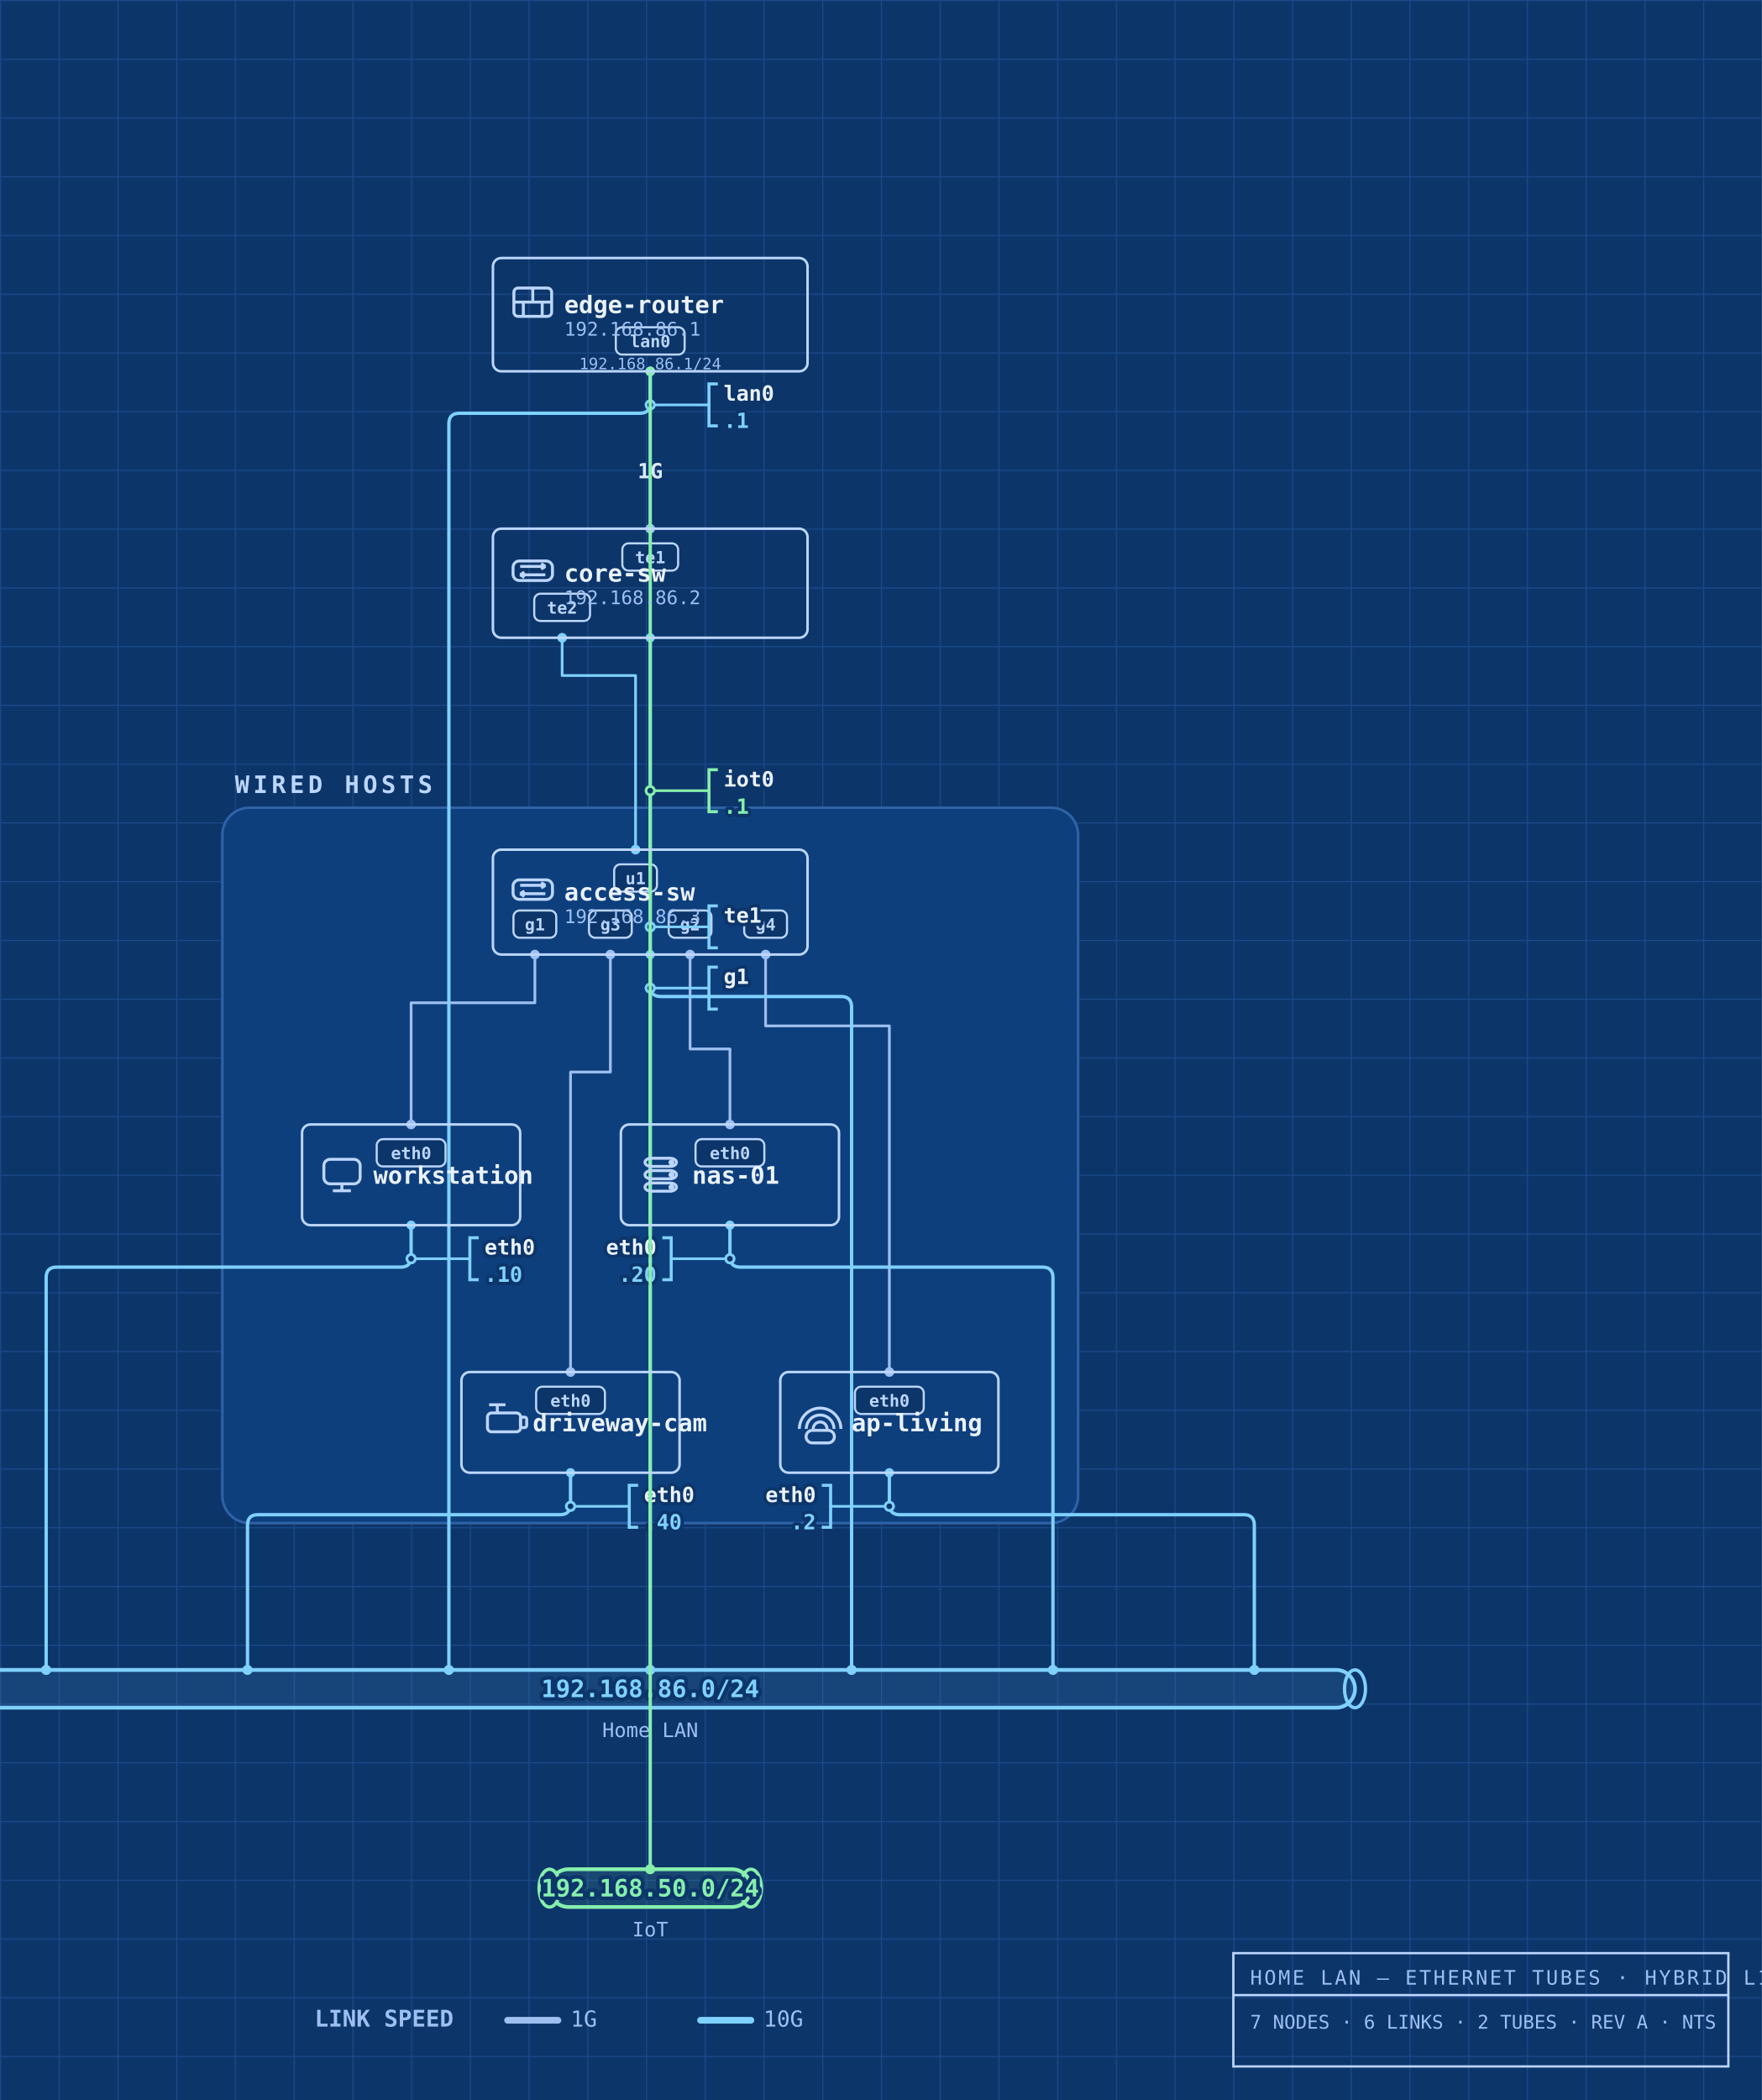
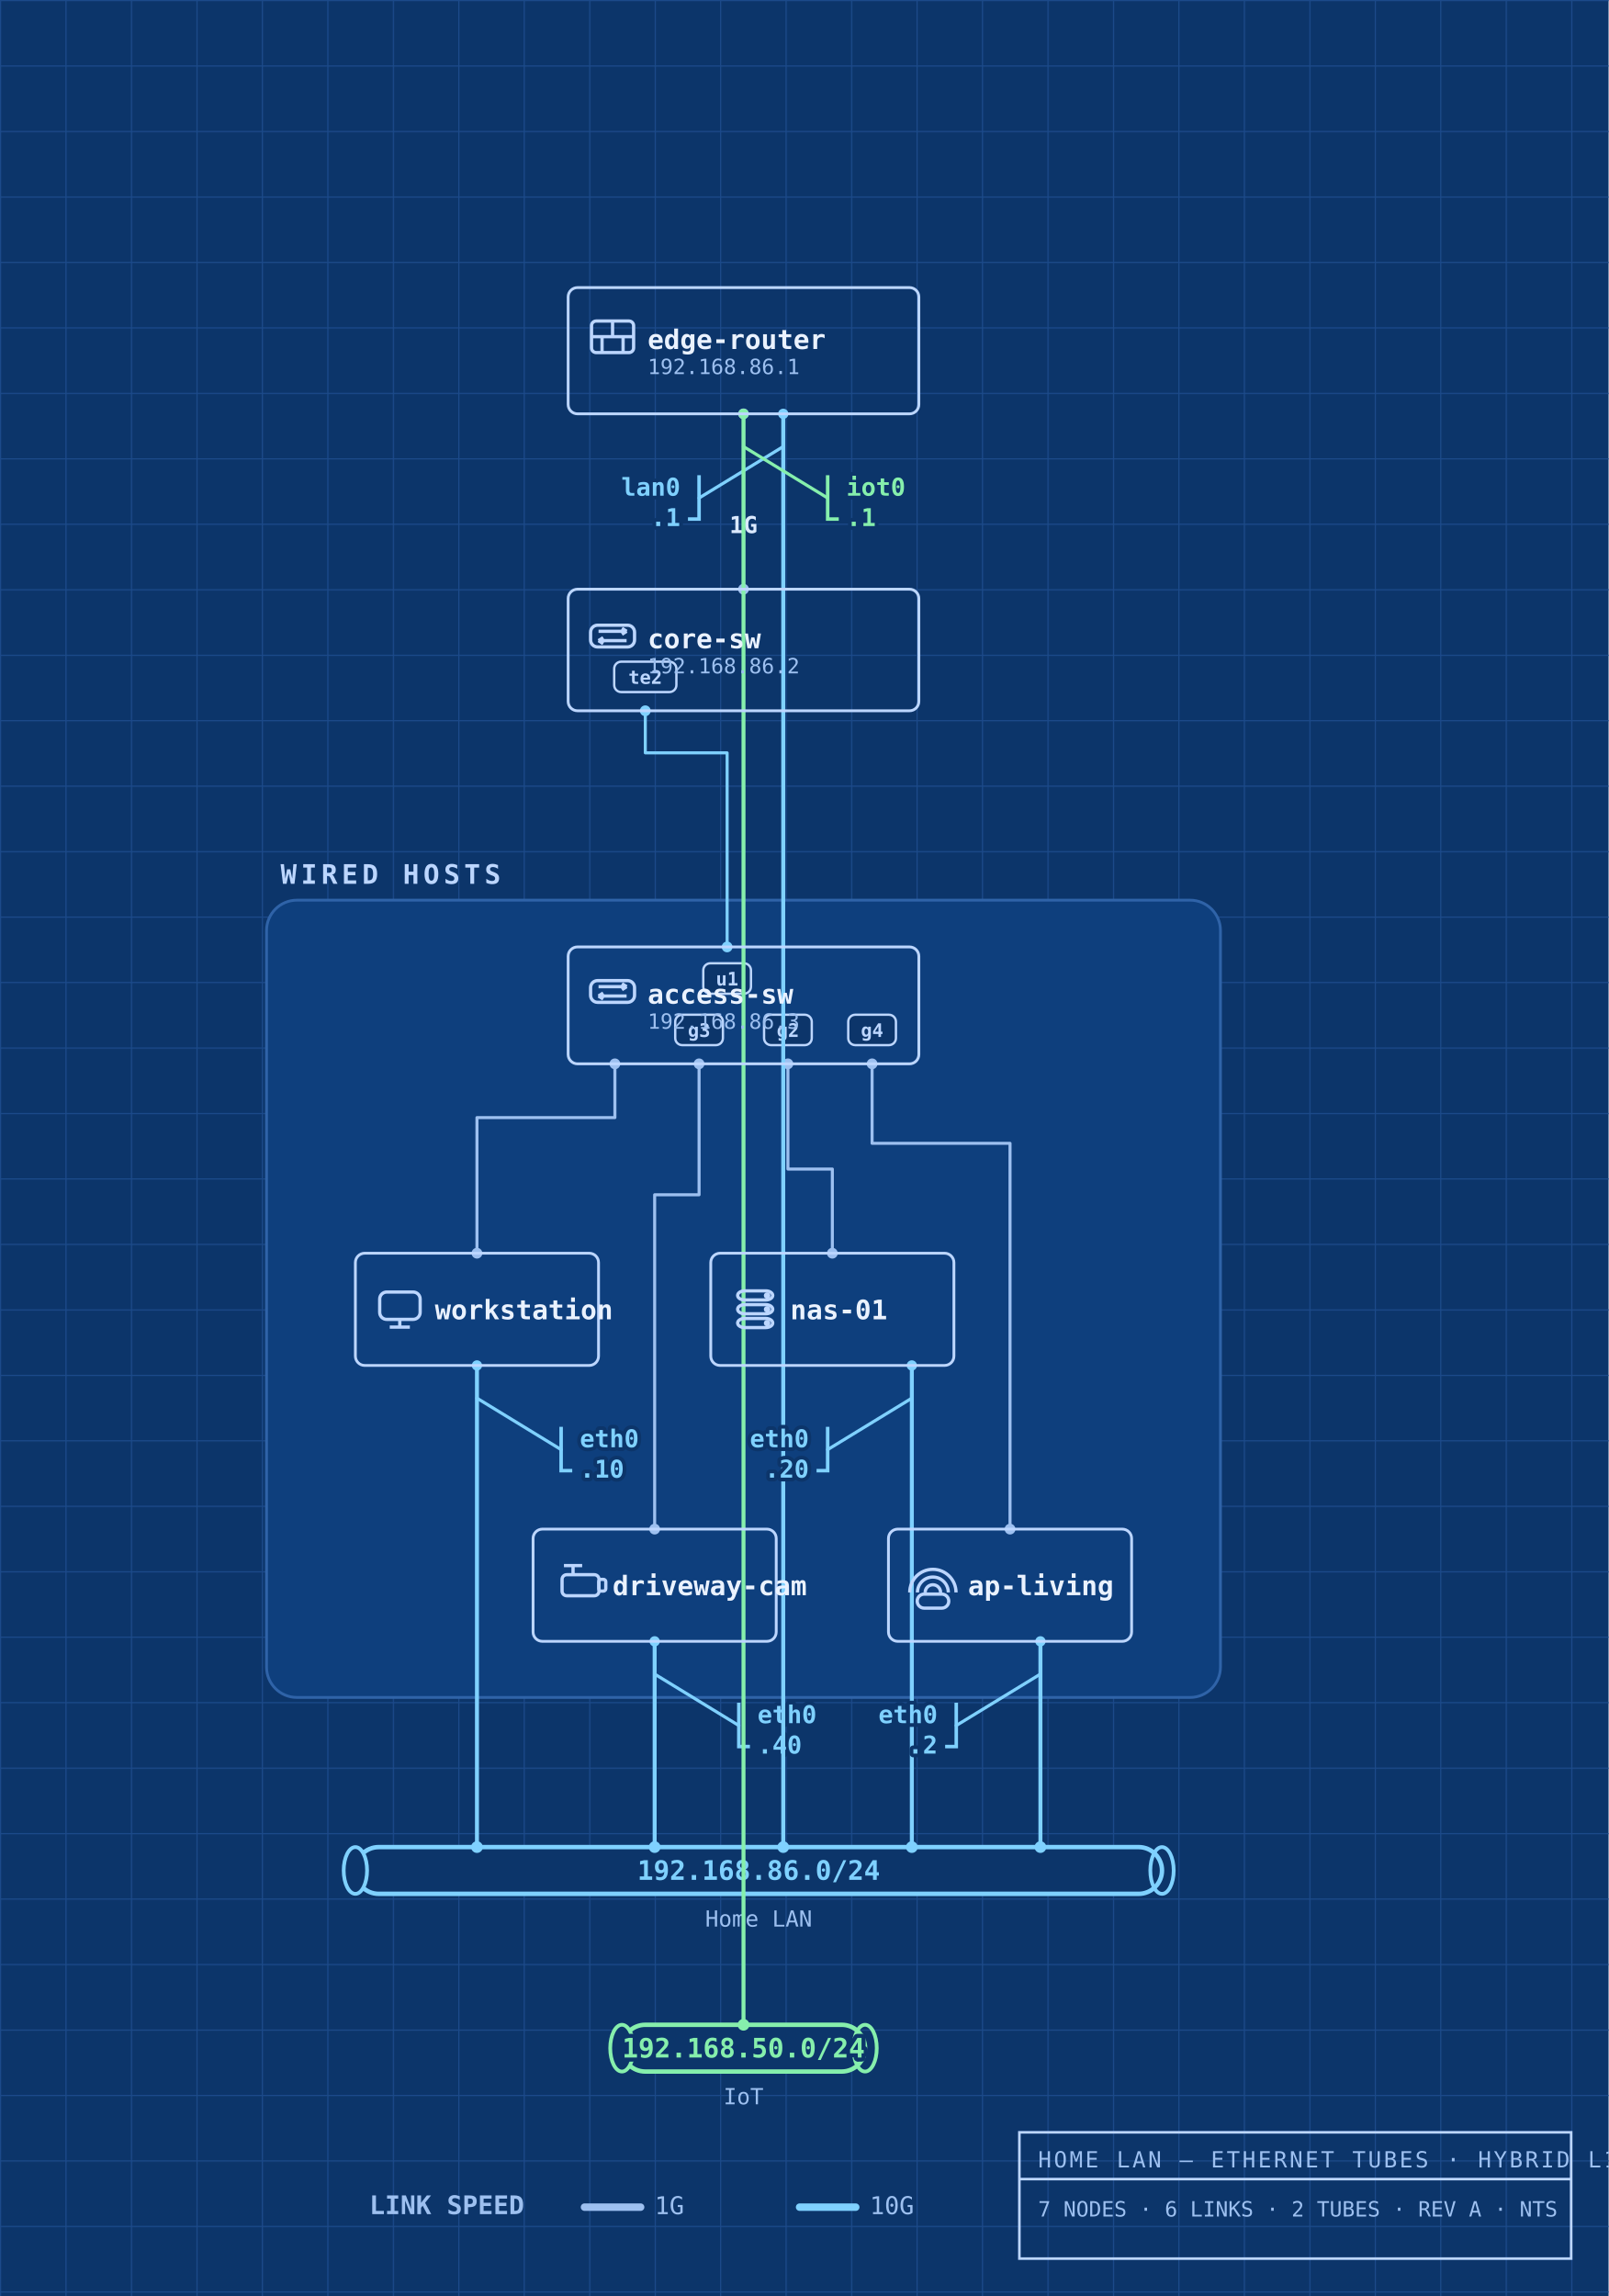
- <svg xmlns="http://www.w3.org/2000/svg" viewBox="0 0 840 1001" font-family="ui-monospace, SFMono-Regular, Menlo, Consolas, monospace">
-   <rect width="840" height="1001" fill="#0c356a" />
+ <svg xmlns="http://www.w3.org/2000/svg" viewBox="0 0 688 982" font-family="ui-monospace, SFMono-Regular, Menlo, Consolas, monospace">
+   <rect width="688" height="982" fill="#0c356a" />
  <defs>
    <pattern id="grd" width="28" height="28" patternUnits="userSpaceOnUse">
      <path d="M28 0H0V28" fill="none" stroke="#1c4a8a" stroke-width="1" />
    </pattern>
  </defs>
-   <rect width="840" height="1001" fill="url(#grd)" />
-   <g transform="translate(40,0)">
+   <rect width="688" height="982" fill="url(#grd)" />
+   <g transform="translate(48,0)">
    <rect x="66.0" y="385.0" width="408.0" height="341.0" rx="13" fill="#0e3f7d" stroke="#2f63a8" stroke-width="1.2" />
    <text x="72.0" y="378.0" font-size="11.5" fill="#bcd6ff" font-weight="700" letter-spacing="1.8" font-family="ui-monospace, SFMono-Regular, Menlo, Consolas, monospace">WIRED HOSTS</text>
    <path d="M 270.0,177.0 L 270.0,200.0 L 270.0,200.0 L 270.0,252.0" fill="none" stroke="#9dc0f0" stroke-width="1.3" stroke-linecap="round" stroke-linejoin="round" stroke-opacity="1" />
    <circle cx="270.0" cy="177.0" r="2.3" fill="#9dc0f0" />
    <circle cx="270.0" cy="252.0" r="2.3" fill="#9dc0f0" />
    <path d="M 263.0,405.0 L 263.0,322.0 L 228.0,322.0 L 228.0,304.0" fill="none" stroke="#7fd1ff" stroke-width="1.3" stroke-linecap="round" stroke-linejoin="round" stroke-opacity="1" />
    <circle cx="263.0" cy="405.0" r="2.3" fill="#7fd1ff" />
    <circle cx="228.0" cy="304.0" r="2.3" fill="#7fd1ff" />
    <path d="M 215.0,455.0 L 215.0,478.0 L 156.0,478.0 L 156.0,536.0" fill="none" stroke="#9dc0f0" stroke-width="1.3" stroke-linecap="round" stroke-linejoin="round" stroke-opacity="1" />
    <circle cx="215.0" cy="455.0" r="2.3" fill="#9dc0f0" />
    <circle cx="156.0" cy="536.0" r="2.3" fill="#9dc0f0" />
    <path d="M 289.0,455.0 L 289.0,500.0 L 308.0,500.0 L 308.0,536.0" fill="none" stroke="#9dc0f0" stroke-width="1.3" stroke-linecap="round" stroke-linejoin="round" stroke-opacity="1" />
    <circle cx="289.0" cy="455.0" r="2.3" fill="#9dc0f0" />
    <circle cx="308.0" cy="536.0" r="2.3" fill="#9dc0f0" />
    <path d="M 251.0,455.0 L 251.0,511.0 L 232.0,511.0 L 232.0,654.0" fill="none" stroke="#9dc0f0" stroke-width="1.3" stroke-linecap="round" stroke-linejoin="round" stroke-opacity="1" />
    <circle cx="251.0" cy="455.0" r="2.3" fill="#9dc0f0" />
    <circle cx="232.0" cy="654.0" r="2.3" fill="#9dc0f0" />
    <path d="M 325.0,455.0 L 325.0,489.0 L 384.0,489.0 L 384.0,654.0" fill="none" stroke="#9dc0f0" stroke-width="1.3" stroke-linecap="round" stroke-linejoin="round" stroke-opacity="1" />
    <circle cx="325.0" cy="455.0" r="2.3" fill="#9dc0f0" />
    <circle cx="384.0" cy="654.0" r="2.3" fill="#9dc0f0" />
    <text x="270.0" y="228.0" font-size="10" text-anchor="middle" fill="#dbe9ff" font-weight="600" font-family="ui-monospace, SFMono-Regular, Menlo, Consolas, monospace">1G</text>
-     <rect x="253.6" y="156.0" width="32.8" height="13" rx="3" fill="#0c356a" stroke="#bcd6ff" stroke-width="1" />
-     <text x="270.0" y="165.5" font-size="8" text-anchor="middle" fill="#bcd6ff" font-weight="700" font-family="ui-monospace, SFMono-Regular, Menlo, Consolas, monospace">lan0</text>
-     <text x="270.0" y="176.0" font-size="7.5" text-anchor="middle" fill="#9dc0f0" font-family="ui-monospace, SFMono-Regular, Menlo, Consolas, monospace">192.168.86.1/24</text>
-     <rect x="256.7" y="259.0" width="26.6" height="13" rx="3" fill="#0c356a" stroke="#bcd6ff" stroke-width="1" />
-     <text x="270.0" y="268.5" font-size="8" text-anchor="middle" fill="#bcd6ff" font-weight="700" font-family="ui-monospace, SFMono-Regular, Menlo, Consolas, monospace">te1</text>
    <rect x="252.8" y="412.0" width="20.4" height="13" rx="3" fill="#0c356a" stroke="#bcd6ff" stroke-width="1" />
    <text x="263.0" y="421.5" font-size="8" text-anchor="middle" fill="#bcd6ff" font-weight="700" font-family="ui-monospace, SFMono-Regular, Menlo, Consolas, monospace">u1</text>
    <rect x="214.7" y="283.0" width="26.6" height="13" rx="3" fill="#0c356a" stroke="#bcd6ff" stroke-width="1" />
    <text x="228.0" y="292.5" font-size="8" text-anchor="middle" fill="#bcd6ff" font-weight="700" font-family="ui-monospace, SFMono-Regular, Menlo, Consolas, monospace">te2</text>
-     <rect x="204.8" y="434.0" width="20.4" height="13" rx="3" fill="#0c356a" stroke="#bcd6ff" stroke-width="1" />
-     <text x="215.0" y="443.5" font-size="8" text-anchor="middle" fill="#bcd6ff" font-weight="700" font-family="ui-monospace, SFMono-Regular, Menlo, Consolas, monospace">g1</text>
-     <rect x="139.6" y="543.0" width="32.8" height="13" rx="3" fill="#0c356a" stroke="#bcd6ff" stroke-width="1" />
-     <text x="156.0" y="552.5" font-size="8" text-anchor="middle" fill="#bcd6ff" font-weight="700" font-family="ui-monospace, SFMono-Regular, Menlo, Consolas, monospace">eth0</text>
    <rect x="278.8" y="434.0" width="20.4" height="13" rx="3" fill="#0c356a" stroke="#bcd6ff" stroke-width="1" />
    <text x="289.0" y="443.5" font-size="8" text-anchor="middle" fill="#bcd6ff" font-weight="700" font-family="ui-monospace, SFMono-Regular, Menlo, Consolas, monospace">g2</text>
-     <rect x="291.6" y="543.0" width="32.8" height="13" rx="3" fill="#0c356a" stroke="#bcd6ff" stroke-width="1" />
-     <text x="308.0" y="552.5" font-size="8" text-anchor="middle" fill="#bcd6ff" font-weight="700" font-family="ui-monospace, SFMono-Regular, Menlo, Consolas, monospace">eth0</text>
    <rect x="240.8" y="434.0" width="20.4" height="13" rx="3" fill="#0c356a" stroke="#bcd6ff" stroke-width="1" />
    <text x="251.0" y="443.5" font-size="8" text-anchor="middle" fill="#bcd6ff" font-weight="700" font-family="ui-monospace, SFMono-Regular, Menlo, Consolas, monospace">g3</text>
-     <rect x="215.6" y="661.0" width="32.8" height="13" rx="3" fill="#0c356a" stroke="#bcd6ff" stroke-width="1" />
-     <text x="232.0" y="670.5" font-size="8" text-anchor="middle" fill="#bcd6ff" font-weight="700" font-family="ui-monospace, SFMono-Regular, Menlo, Consolas, monospace">eth0</text>
    <rect x="314.8" y="434.0" width="20.4" height="13" rx="3" fill="#0c356a" stroke="#bcd6ff" stroke-width="1" />
    <text x="325.0" y="443.5" font-size="8" text-anchor="middle" fill="#bcd6ff" font-weight="700" font-family="ui-monospace, SFMono-Regular, Menlo, Consolas, monospace">g4</text>
-     <rect x="367.6" y="661.0" width="32.8" height="13" rx="3" fill="#0c356a" stroke="#bcd6ff" stroke-width="1" />
-     <text x="384.0" y="670.5" font-size="8" text-anchor="middle" fill="#bcd6ff" font-weight="700" font-family="ui-monospace, SFMono-Regular, Menlo, Consolas, monospace">eth0</text>
-     <rect x="-66.0" y="796.0" width="672.0" height="18" rx="9" fill="#7fd1ff" fill-opacity="0.10" stroke="#7fd1ff" stroke-width="1.8" />
-     <ellipse cx="-66.0" cy="805.0" rx="5.0" ry="9.0" fill="#0c356a" stroke="#7fd1ff" stroke-width="1.6" />
-     <ellipse cx="606.0" cy="805.0" rx="5.0" ry="9.0" fill="none" stroke="#7fd1ff" stroke-width="1.6" />
-     <text x="270.0" y="809.0" font-size="11.5" text-anchor="middle" fill="#7fd1ff" font-weight="700" font-family="ui-monospace, SFMono-Regular, Menlo, Consolas, monospace" paint-order="stroke" stroke="#0c356a" stroke-width="3.5" stroke-linejoin="round">192.168.86.0/24</text>
-     <text x="270.0" y="828.0" font-size="9.5" text-anchor="middle" fill="#9dc0f0" font-family="ui-monospace, SFMono-Regular, Menlo, Consolas, monospace">Home LAN</text>
-     <path d="M 156.0,584.0 L 156.0,599.0 Q 156.0,604.0 151.0,604.0 L -13.0,604.0 Q -18.0,604.0 -18.0,609.0 L -18.0,796.0" fill="none" stroke="#7fd1ff" stroke-width="1.6" stroke-linecap="round" stroke-linejoin="round" />
+     <rect x="104.0" y="790.0" width="345.0" height="20" rx="10" fill="#0c356a" stroke="#7fd1ff" stroke-width="1.9" />
+     <ellipse cx="104.0" cy="800.0" rx="5.0" ry="10.0" fill="#0c356a" stroke="#7fd1ff" stroke-width="1.6" />
+     <ellipse cx="449.0" cy="800.0" rx="5.0" ry="10.0" fill="none" stroke="#7fd1ff" stroke-width="1.6" />
+     <text x="276.5" y="804.0" font-size="11.5" text-anchor="middle" fill="#7fd1ff" font-weight="700" font-family="ui-monospace, SFMono-Regular, Menlo, Consolas, monospace" paint-order="stroke" stroke="#0c356a" stroke-width="3.5" stroke-linejoin="round">192.168.86.0/24</text>
+     <text x="276.5" y="824.0" font-size="9.5" text-anchor="middle" fill="#9dc0f0" font-family="ui-monospace, SFMono-Regular, Menlo, Consolas, monospace">Home LAN</text>
+     <line x1="156.0" y1="584.0" x2="156.0" y2="790.0" stroke="#7fd1ff" stroke-width="1.7" stroke-linecap="round" />
    <circle cx="156.0" cy="584.0" r="2.2" fill="#7fd1ff" />
-     <circle cx="-18.0" cy="796.0" r="2.4" fill="#7fd1ff" />
-     <line x1="156.0" y1="600.0" x2="184.0" y2="600.0" stroke="#7fd1ff" stroke-width="1.25" stroke-linecap="round" />
-     <circle cx="156.0" cy="600.0" r="2" fill="#0c356a" stroke="#7fd1ff" stroke-width="1.3" />
-     <path d="M 184.0,590.0 L 187.5,590.0 M 184.0,590.0 L 184.0,610.0 M 184.0,610.0 L 187.5,610.0" fill="none" stroke="#7fd1ff" stroke-width="1.45" stroke-linecap="square" />
-     <text x="191.0" y="598.0" font-size="10" text-anchor="start" fill="#eaf2ff" font-weight="700" font-family="ui-monospace, SFMono-Regular, Menlo, Consolas, monospace" paint-order="stroke" stroke="#0c356a" stroke-width="3.2" stroke-linejoin="round">eth0</text>
-     <text x="191.0" y="611.0" font-size="10" text-anchor="start" fill="#7fd1ff" font-weight="600" font-family="ui-monospace, SFMono-Regular, Menlo, Consolas, monospace" paint-order="stroke" stroke="#0c356a" stroke-width="3.2" stroke-linejoin="round">.10</text>
-     <path d="M 232.0,702.0 L 232.0,717.0 Q 232.0,722.0 227.0,722.0 L 83.0,722.0 Q 78.0,722.0 78.0,727.0 L 78.0,796.0" fill="none" stroke="#7fd1ff" stroke-width="1.6" stroke-linecap="round" stroke-linejoin="round" />
+     <circle cx="156.0" cy="790.0" r="2.5" fill="#7fd1ff" />
+     <line x1="156.0" y1="598.0" x2="192.0" y2="620.0" stroke="#7fd1ff" stroke-width="1.35" stroke-linecap="round" />
+     <path d="M 192.0,611.0 L 192.0,629.0 M 192.0,629.0 L 196.0,629.0" fill="none" stroke="#7fd1ff" stroke-width="1.5" stroke-linecap="square" />
+     <text x="200.0" y="619.0" font-size="10.5" text-anchor="start" fill="#7fd1ff" font-weight="700" font-family="ui-monospace, SFMono-Regular, Menlo, Consolas, monospace" paint-order="stroke" stroke="#0c356a" stroke-width="3.2" stroke-linejoin="round">eth0</text>
+     <text x="200.0" y="632.0" font-size="10.5" text-anchor="start" fill="#7fd1ff" font-weight="600" font-family="ui-monospace, SFMono-Regular, Menlo, Consolas, monospace" paint-order="stroke" stroke="#0c356a" stroke-width="3.2" stroke-linejoin="round">.10</text>
+     <line x1="232.0" y1="702.0" x2="232.0" y2="790.0" stroke="#7fd1ff" stroke-width="1.7" stroke-linecap="round" />
    <circle cx="232.0" cy="702.0" r="2.2" fill="#7fd1ff" />
-     <circle cx="78.0" cy="796.0" r="2.4" fill="#7fd1ff" />
-     <line x1="232.0" y1="718.0" x2="260.0" y2="718.0" stroke="#7fd1ff" stroke-width="1.25" stroke-linecap="round" />
-     <circle cx="232.0" cy="718.0" r="2" fill="#0c356a" stroke="#7fd1ff" stroke-width="1.3" />
-     <path d="M 260.0,708.0 L 263.5,708.0 M 260.0,708.0 L 260.0,728.0 M 260.0,728.0 L 263.5,728.0" fill="none" stroke="#7fd1ff" stroke-width="1.45" stroke-linecap="square" />
-     <text x="267.0" y="716.0" font-size="10" text-anchor="start" fill="#eaf2ff" font-weight="700" font-family="ui-monospace, SFMono-Regular, Menlo, Consolas, monospace" paint-order="stroke" stroke="#0c356a" stroke-width="3.2" stroke-linejoin="round">eth0</text>
-     <text x="267.0" y="729.0" font-size="10" text-anchor="start" fill="#7fd1ff" font-weight="600" font-family="ui-monospace, SFMono-Regular, Menlo, Consolas, monospace" paint-order="stroke" stroke="#0c356a" stroke-width="3.2" stroke-linejoin="round">.40</text>
-     <path d="M 270.0,177.0 L 270.0,192.0 Q 270.0,197.0 265.0,197.0 L 179.0,197.0 Q 174.0,197.0 174.0,202.0 L 174.0,796.0" fill="none" stroke="#7fd1ff" stroke-width="1.6" stroke-linecap="round" stroke-linejoin="round" />
-     <circle cx="270.0" cy="177.0" r="2.2" fill="#7fd1ff" />
-     <circle cx="174.0" cy="796.0" r="2.4" fill="#7fd1ff" />
-     <line x1="270.0" y1="193.0" x2="298.0" y2="193.0" stroke="#7fd1ff" stroke-width="1.25" stroke-linecap="round" />
-     <circle cx="270.0" cy="193.0" r="2" fill="#0c356a" stroke="#7fd1ff" stroke-width="1.3" />
-     <path d="M 298.0,183.0 L 301.5,183.0 M 298.0,183.0 L 298.0,203.0 M 298.0,203.0 L 301.5,203.0" fill="none" stroke="#7fd1ff" stroke-width="1.45" stroke-linecap="square" />
-     <text x="305.0" y="191.0" font-size="10" text-anchor="start" fill="#eaf2ff" font-weight="700" font-family="ui-monospace, SFMono-Regular, Menlo, Consolas, monospace" paint-order="stroke" stroke="#0c356a" stroke-width="3.2" stroke-linejoin="round">lan0</text>
-     <text x="305.0" y="204.0" font-size="10" text-anchor="start" fill="#7fd1ff" font-weight="600" font-family="ui-monospace, SFMono-Regular, Menlo, Consolas, monospace" paint-order="stroke" stroke="#0c356a" stroke-width="3.2" stroke-linejoin="round">.1</text>
-     <path d="M 270.0,304.0 L 270.0,796.0" fill="none" stroke="#7fd1ff" stroke-width="1.6" stroke-linecap="round" stroke-linejoin="round" />
-     <circle cx="270.0" cy="304.0" r="2.2" fill="#7fd1ff" />
-     <circle cx="270.0" cy="796.0" r="2.4" fill="#7fd1ff" />
-     <line x1="270.0" y1="441.8" x2="298.0" y2="441.8" stroke="#7fd1ff" stroke-width="1.25" stroke-linecap="round" />
-     <circle cx="270.0" cy="441.8" r="2" fill="#0c356a" stroke="#7fd1ff" stroke-width="1.3" />
-     <path d="M 298.0,431.8 L 301.5,431.8 M 298.0,431.8 L 298.0,451.8 M 298.0,451.8 L 301.5,451.8" fill="none" stroke="#7fd1ff" stroke-width="1.45" stroke-linecap="square" />
-     <text x="305.0" y="439.8" font-size="10" text-anchor="start" fill="#eaf2ff" font-weight="700" font-family="ui-monospace, SFMono-Regular, Menlo, Consolas, monospace" paint-order="stroke" stroke="#0c356a" stroke-width="3.2" stroke-linejoin="round">te1</text>
-     <path d="M 270.0,455.0 L 270.0,470.0 Q 270.0,475.0 275.0,475.0 L 361.0,475.0 Q 366.0,475.0 366.0,480.0 L 366.0,796.0" fill="none" stroke="#7fd1ff" stroke-width="1.6" stroke-linecap="round" stroke-linejoin="round" />
-     <circle cx="270.0" cy="455.0" r="2.2" fill="#7fd1ff" />
-     <circle cx="366.0" cy="796.0" r="2.4" fill="#7fd1ff" />
-     <line x1="270.0" y1="471.0" x2="298.0" y2="471.0" stroke="#7fd1ff" stroke-width="1.25" stroke-linecap="round" />
-     <circle cx="270.0" cy="471.0" r="2" fill="#0c356a" stroke="#7fd1ff" stroke-width="1.3" />
-     <path d="M 298.0,461.0 L 301.5,461.0 M 298.0,461.0 L 298.0,481.0 M 298.0,481.0 L 301.5,481.0" fill="none" stroke="#7fd1ff" stroke-width="1.45" stroke-linecap="square" />
-     <text x="305.0" y="469.0" font-size="10" text-anchor="start" fill="#eaf2ff" font-weight="700" font-family="ui-monospace, SFMono-Regular, Menlo, Consolas, monospace" paint-order="stroke" stroke="#0c356a" stroke-width="3.2" stroke-linejoin="round">g1</text>
-     <path d="M 308.0,584.0 L 308.0,599.0 Q 308.0,604.0 313.0,604.0 L 457.0,604.0 Q 462.0,604.0 462.0,609.0 L 462.0,796.0" fill="none" stroke="#7fd1ff" stroke-width="1.6" stroke-linecap="round" stroke-linejoin="round" />
-     <circle cx="308.0" cy="584.0" r="2.2" fill="#7fd1ff" />
-     <circle cx="462.0" cy="796.0" r="2.4" fill="#7fd1ff" />
-     <line x1="308.0" y1="600.0" x2="280.0" y2="600.0" stroke="#7fd1ff" stroke-width="1.25" stroke-linecap="round" />
-     <circle cx="308.0" cy="600.0" r="2" fill="#0c356a" stroke="#7fd1ff" stroke-width="1.3" />
-     <path d="M 280.0,590.0 L 276.5,590.0 M 280.0,590.0 L 280.0,610.0 M 280.0,610.0 L 276.5,610.0" fill="none" stroke="#7fd1ff" stroke-width="1.45" stroke-linecap="square" />
-     <text x="273.0" y="598.0" font-size="10" text-anchor="end" fill="#eaf2ff" font-weight="700" font-family="ui-monospace, SFMono-Regular, Menlo, Consolas, monospace" paint-order="stroke" stroke="#0c356a" stroke-width="3.2" stroke-linejoin="round">eth0</text>
-     <text x="273.0" y="611.0" font-size="10" text-anchor="end" fill="#7fd1ff" font-weight="600" font-family="ui-monospace, SFMono-Regular, Menlo, Consolas, monospace" paint-order="stroke" stroke="#0c356a" stroke-width="3.2" stroke-linejoin="round">.20</text>
-     <path d="M 384.0,702.0 L 384.0,717.0 Q 384.0,722.0 389.0,722.0 L 553.0,722.0 Q 558.0,722.0 558.0,727.0 L 558.0,796.0" fill="none" stroke="#7fd1ff" stroke-width="1.6" stroke-linecap="round" stroke-linejoin="round" />
-     <circle cx="384.0" cy="702.0" r="2.2" fill="#7fd1ff" />
-     <circle cx="558.0" cy="796.0" r="2.4" fill="#7fd1ff" />
-     <line x1="384.0" y1="718.0" x2="356.0" y2="718.0" stroke="#7fd1ff" stroke-width="1.25" stroke-linecap="round" />
-     <circle cx="384.0" cy="718.0" r="2" fill="#0c356a" stroke="#7fd1ff" stroke-width="1.3" />
-     <path d="M 356.0,708.0 L 352.5,708.0 M 356.0,708.0 L 356.0,728.0 M 356.0,728.0 L 352.5,728.0" fill="none" stroke="#7fd1ff" stroke-width="1.45" stroke-linecap="square" />
-     <text x="349.0" y="716.0" font-size="10" text-anchor="end" fill="#eaf2ff" font-weight="700" font-family="ui-monospace, SFMono-Regular, Menlo, Consolas, monospace" paint-order="stroke" stroke="#0c356a" stroke-width="3.2" stroke-linejoin="round">eth0</text>
-     <text x="349.0" y="729.0" font-size="10" text-anchor="end" fill="#7fd1ff" font-weight="600" font-family="ui-monospace, SFMono-Regular, Menlo, Consolas, monospace" paint-order="stroke" stroke="#0c356a" stroke-width="3.2" stroke-linejoin="round">.2</text>
-     <rect x="222.0" y="891.0" width="96.0" height="18" rx="9" fill="#86efac" fill-opacity="0.10" stroke="#86efac" stroke-width="1.8" />
-     <ellipse cx="222.0" cy="900.0" rx="5.0" ry="9.0" fill="#0c356a" stroke="#86efac" stroke-width="1.6" />
-     <ellipse cx="318.0" cy="900.0" rx="5.0" ry="9.0" fill="none" stroke="#86efac" stroke-width="1.6" />
-     <text x="270.0" y="904.0" font-size="11.5" text-anchor="middle" fill="#86efac" font-weight="700" font-family="ui-monospace, SFMono-Regular, Menlo, Consolas, monospace" paint-order="stroke" stroke="#0c356a" stroke-width="3.5" stroke-linejoin="round">192.168.50.0/24</text>
-     <text x="270.0" y="923.0" font-size="9.5" text-anchor="middle" fill="#9dc0f0" font-family="ui-monospace, SFMono-Regular, Menlo, Consolas, monospace">IoT</text>
-     <path d="M 270.0,177.0 L 270.0,891.0" fill="none" stroke="#86efac" stroke-width="1.6" stroke-linecap="round" stroke-linejoin="round" />
+     <circle cx="232.0" cy="790.0" r="2.5" fill="#7fd1ff" />
+     <line x1="232.0" y1="716.0" x2="268.0" y2="738.0" stroke="#7fd1ff" stroke-width="1.35" stroke-linecap="round" />
+     <path d="M 268.0,729.0 L 268.0,747.0 M 268.0,747.0 L 272.0,747.0" fill="none" stroke="#7fd1ff" stroke-width="1.5" stroke-linecap="square" />
+     <text x="276.0" y="737.0" font-size="10.5" text-anchor="start" fill="#7fd1ff" font-weight="700" font-family="ui-monospace, SFMono-Regular, Menlo, Consolas, monospace" paint-order="stroke" stroke="#0c356a" stroke-width="3.2" stroke-linejoin="round">eth0</text>
+     <text x="276.0" y="750.0" font-size="10.5" text-anchor="start" fill="#7fd1ff" font-weight="600" font-family="ui-monospace, SFMono-Regular, Menlo, Consolas, monospace" paint-order="stroke" stroke="#0c356a" stroke-width="3.2" stroke-linejoin="round">.40</text>
+     <line x1="287.0" y1="177.0" x2="287.0" y2="790.0" stroke="#7fd1ff" stroke-width="1.7" stroke-linecap="round" />
+     <circle cx="287.0" cy="177.0" r="2.2" fill="#7fd1ff" />
+     <circle cx="287.0" cy="790.0" r="2.5" fill="#7fd1ff" />
+     <line x1="287.0" y1="191.0" x2="251.0" y2="213.0" stroke="#7fd1ff" stroke-width="1.35" stroke-linecap="round" />
+     <path d="M 251.0,204.0 L 251.0,222.0 M 251.0,222.0 L 247.0,222.0" fill="none" stroke="#7fd1ff" stroke-width="1.5" stroke-linecap="square" />
+     <text x="243.0" y="212.0" font-size="10.5" text-anchor="end" fill="#7fd1ff" font-weight="700" font-family="ui-monospace, SFMono-Regular, Menlo, Consolas, monospace" paint-order="stroke" stroke="#0c356a" stroke-width="3.2" stroke-linejoin="round">lan0</text>
+     <text x="243.0" y="225.0" font-size="10.5" text-anchor="end" fill="#7fd1ff" font-weight="600" font-family="ui-monospace, SFMono-Regular, Menlo, Consolas, monospace" paint-order="stroke" stroke="#0c356a" stroke-width="3.2" stroke-linejoin="round">.1</text>
+     <line x1="342.0" y1="584.0" x2="342.0" y2="790.0" stroke="#7fd1ff" stroke-width="1.7" stroke-linecap="round" />
+     <circle cx="342.0" cy="584.0" r="2.2" fill="#7fd1ff" />
+     <circle cx="342.0" cy="790.0" r="2.5" fill="#7fd1ff" />
+     <line x1="342.0" y1="598.0" x2="306.0" y2="620.0" stroke="#7fd1ff" stroke-width="1.35" stroke-linecap="round" />
+     <path d="M 306.0,611.0 L 306.0,629.0 M 306.0,629.0 L 302.0,629.0" fill="none" stroke="#7fd1ff" stroke-width="1.5" stroke-linecap="square" />
+     <text x="298.0" y="619.0" font-size="10.5" text-anchor="end" fill="#7fd1ff" font-weight="700" font-family="ui-monospace, SFMono-Regular, Menlo, Consolas, monospace" paint-order="stroke" stroke="#0c356a" stroke-width="3.2" stroke-linejoin="round">eth0</text>
+     <text x="298.0" y="632.0" font-size="10.5" text-anchor="end" fill="#7fd1ff" font-weight="600" font-family="ui-monospace, SFMono-Regular, Menlo, Consolas, monospace" paint-order="stroke" stroke="#0c356a" stroke-width="3.2" stroke-linejoin="round">.20</text>
+     <line x1="397.0" y1="702.0" x2="397.0" y2="790.0" stroke="#7fd1ff" stroke-width="1.7" stroke-linecap="round" />
+     <circle cx="397.0" cy="702.0" r="2.2" fill="#7fd1ff" />
+     <circle cx="397.0" cy="790.0" r="2.5" fill="#7fd1ff" />
+     <line x1="397.0" y1="716.0" x2="361.0" y2="738.0" stroke="#7fd1ff" stroke-width="1.35" stroke-linecap="round" />
+     <path d="M 361.0,729.0 L 361.0,747.0 M 361.0,747.0 L 357.0,747.0" fill="none" stroke="#7fd1ff" stroke-width="1.5" stroke-linecap="square" />
+     <text x="353.0" y="737.0" font-size="10.5" text-anchor="end" fill="#7fd1ff" font-weight="700" font-family="ui-monospace, SFMono-Regular, Menlo, Consolas, monospace" paint-order="stroke" stroke="#0c356a" stroke-width="3.2" stroke-linejoin="round">eth0</text>
+     <text x="353.0" y="750.0" font-size="10.5" text-anchor="end" fill="#7fd1ff" font-weight="600" font-family="ui-monospace, SFMono-Regular, Menlo, Consolas, monospace" paint-order="stroke" stroke="#0c356a" stroke-width="3.2" stroke-linejoin="round">.2</text>
+     <rect x="218.0" y="866.0" width="104.0" height="20" rx="10" fill="#0c356a" stroke="#86efac" stroke-width="1.9" />
+     <ellipse cx="218.0" cy="876.0" rx="5.0" ry="10.0" fill="#0c356a" stroke="#86efac" stroke-width="1.6" />
+     <ellipse cx="322.0" cy="876.0" rx="5.0" ry="10.0" fill="none" stroke="#86efac" stroke-width="1.6" />
+     <text x="270.0" y="880.0" font-size="11.5" text-anchor="middle" fill="#86efac" font-weight="700" font-family="ui-monospace, SFMono-Regular, Menlo, Consolas, monospace" paint-order="stroke" stroke="#0c356a" stroke-width="3.5" stroke-linejoin="round">192.168.50.0/24</text>
+     <text x="270.0" y="900.0" font-size="9.5" text-anchor="middle" fill="#9dc0f0" font-family="ui-monospace, SFMono-Regular, Menlo, Consolas, monospace">IoT</text>
+     <line x1="270.0" y1="177.0" x2="270.0" y2="866.0" stroke="#86efac" stroke-width="1.7" stroke-linecap="round" />
    <circle cx="270.0" cy="177.0" r="2.2" fill="#86efac" />
-     <circle cx="270.0" cy="891.0" r="2.4" fill="#86efac" />
-     <line x1="270.0" y1="376.9" x2="298.0" y2="376.9" stroke="#86efac" stroke-width="1.25" stroke-linecap="round" />
-     <circle cx="270.0" cy="376.9" r="2" fill="#0c356a" stroke="#86efac" stroke-width="1.3" />
-     <path d="M 298.0,366.9 L 301.5,366.9 M 298.0,366.9 L 298.0,386.9 M 298.0,386.9 L 301.5,386.9" fill="none" stroke="#86efac" stroke-width="1.45" stroke-linecap="square" />
-     <text x="305.0" y="374.9" font-size="10" text-anchor="start" fill="#eaf2ff" font-weight="700" font-family="ui-monospace, SFMono-Regular, Menlo, Consolas, monospace" paint-order="stroke" stroke="#0c356a" stroke-width="3.2" stroke-linejoin="round">iot0</text>
-     <text x="305.0" y="387.9" font-size="10" text-anchor="start" fill="#86efac" font-weight="600" font-family="ui-monospace, SFMono-Regular, Menlo, Consolas, monospace" paint-order="stroke" stroke="#0c356a" stroke-width="3.2" stroke-linejoin="round">.1</text>
+     <circle cx="270.0" cy="866.0" r="2.5" fill="#86efac" />
+     <line x1="270.0" y1="191.0" x2="306.0" y2="213.0" stroke="#86efac" stroke-width="1.35" stroke-linecap="round" />
+     <path d="M 306.0,204.0 L 306.0,222.0 M 306.0,222.0 L 310.0,222.0" fill="none" stroke="#86efac" stroke-width="1.5" stroke-linecap="square" />
+     <text x="314.0" y="212.0" font-size="10.5" text-anchor="start" fill="#86efac" font-weight="700" font-family="ui-monospace, SFMono-Regular, Menlo, Consolas, monospace" paint-order="stroke" stroke="#0c356a" stroke-width="3.2" stroke-linejoin="round">iot0</text>
+     <text x="314.0" y="225.0" font-size="10.5" text-anchor="start" fill="#86efac" font-weight="600" font-family="ui-monospace, SFMono-Regular, Menlo, Consolas, monospace" paint-order="stroke" stroke="#0c356a" stroke-width="3.2" stroke-linejoin="round">.1</text>
    <rect x="195.0" y="123.0" width="150" height="54" rx="4" fill="none" stroke="#bcd6ff" stroke-width="1.2" />
    <rect x="205.0" y="137.3" width="18.0" height="13.5" rx="2" fill="none" stroke="#bcd6ff" stroke-width="1.4" />
    <line x1="205.0" y1="144.0" x2="223.0" y2="144.0" stroke="#bcd6ff" stroke-width="1.4" />
    <line x1="214.0" y1="137.3" x2="214.0" y2="144.0" stroke="#bcd6ff" stroke-width="1.4" />
    <line x1="209.5" y1="144.0" x2="209.5" y2="150.8" stroke="#bcd6ff" stroke-width="1.4" />
    <line x1="218.5" y1="144.0" x2="218.5" y2="150.8" stroke="#bcd6ff" stroke-width="1.4" />
    <text x="229.0" y="146.0" font-size="11.5" fill="#eaf2ff" font-weight="600" dominant-baseline="middle">edge-router</text>
    <text x="229.0" y="160.0" font-size="9" fill="#9dc0f0" font-family="ui-monospace, SFMono-Regular, Menlo, Consolas, monospace">192.168.86.1</text>
    <rect x="195.0" y="252.0" width="150" height="52" rx="4" fill="none" stroke="#bcd6ff" stroke-width="1.2" />
    <rect x="204.6" y="267.4" width="18.8" height="9.3" rx="3" fill="none" stroke="#bcd6ff" stroke-width="1.4" />
    <line x1="208.0" y1="270.0" x2="220.0" y2="270.0" stroke="#bcd6ff" stroke-width="1.4" />
    <path d="M 220.0,270.0 l -2.0,-1.3 M 220.0,270.0 l -2.0,1.3" stroke="#bcd6ff" stroke-width="1.4" fill="none" />
    <line x1="208.0" y1="274.0" x2="220.0" y2="274.0" stroke="#bcd6ff" stroke-width="1.4" />
    <path d="M 208.0,274.0 l 2.0,-1.3 M 208.0,274.0 l 2.0,1.3" stroke="#bcd6ff" stroke-width="1.4" fill="none" />
    <text x="229.0" y="274.0" font-size="11.5" fill="#eaf2ff" font-weight="600" dominant-baseline="middle">core-sw</text>
    <text x="229.0" y="288.0" font-size="9" fill="#9dc0f0" font-family="ui-monospace, SFMono-Regular, Menlo, Consolas, monospace">192.168.86.2</text>
    <rect x="195.0" y="405.0" width="150" height="50" rx="4" fill="none" stroke="#bcd6ff" stroke-width="1.2" />
    <rect x="204.6" y="419.4" width="18.8" height="9.3" rx="3" fill="none" stroke="#bcd6ff" stroke-width="1.4" />
    <line x1="208.0" y1="422.0" x2="220.0" y2="422.0" stroke="#bcd6ff" stroke-width="1.4" />
    <path d="M 220.0,422.0 l -2.0,-1.3 M 220.0,422.0 l -2.0,1.3" stroke="#bcd6ff" stroke-width="1.4" fill="none" />
    <line x1="208.0" y1="426.0" x2="220.0" y2="426.0" stroke="#bcd6ff" stroke-width="1.4" />
    <path d="M 208.0,426.0 l 2.0,-1.3 M 208.0,426.0 l 2.0,1.3" stroke="#bcd6ff" stroke-width="1.4" fill="none" />
    <text x="229.0" y="426.0" font-size="11.5" fill="#eaf2ff" font-weight="600" dominant-baseline="middle">access-sw</text>
    <text x="229.0" y="440.0" font-size="9" fill="#9dc0f0" font-family="ui-monospace, SFMono-Regular, Menlo, Consolas, monospace">192.168.86.3</text>
    <rect x="104.0" y="536.0" width="104" height="48" rx="4" fill="none" stroke="#bcd6ff" stroke-width="1.2" />
    <rect x="114.4" y="552.6" width="17.3" height="11.7" rx="3" fill="none" stroke="#bcd6ff" stroke-width="1.4" />
    <line x1="123.0" y1="564.4" x2="123.0" y2="567.6" stroke="#bcd6ff" stroke-width="1.4" />
    <line x1="118.7" y1="567.6" x2="127.3" y2="567.6" stroke="#bcd6ff" stroke-width="1.4" />
    <text x="138.0" y="561.0" font-size="11.5" fill="#eaf2ff" font-weight="600" dominant-baseline="middle">workstation</text>
    <rect x="256.0" y="536.0" width="104" height="48" rx="4" fill="none" stroke="#bcd6ff" stroke-width="1.2" />
    <rect x="267.5" y="552.1" width="15.0" height="3.9" rx="3" fill="none" stroke="#bcd6ff" stroke-width="1.4" />
    <circle cx="280.1" cy="554.1" r="1.4" fill="#bcd6ff" />
    <rect x="267.5" y="558.0" width="15.0" height="3.9" rx="3" fill="none" stroke="#bcd6ff" stroke-width="1.4" />
    <circle cx="280.1" cy="560.0" r="1.4" fill="#bcd6ff" />
    <rect x="267.5" y="563.9" width="15.0" height="3.9" rx="3" fill="none" stroke="#bcd6ff" stroke-width="1.4" />
    <circle cx="280.1" cy="565.9" r="1.4" fill="#bcd6ff" />
    <text x="290.0" y="561.0" font-size="11.5" fill="#eaf2ff" font-weight="600" dominant-baseline="middle">nas-01</text>
    <rect x="180.0" y="654.0" width="104" height="48" rx="4" fill="none" stroke="#bcd6ff" stroke-width="1.2" />
    <rect x="192.4" y="673.5" width="15.8" height="9.0" rx="2" fill="none" stroke="#bcd6ff" stroke-width="1.4" />
    <rect x="208.1" y="675.5" width="3.0" height="5.0" rx="1" fill="none" stroke="#bcd6ff" stroke-width="1.4" />
    <line x1="197.1" y1="673.5" x2="197.1" y2="669.6" stroke="#bcd6ff" stroke-width="1.4" />
    <line x1="193.2" y1="669.6" x2="201.0" y2="669.6" stroke="#bcd6ff" stroke-width="1.4" />
    <text x="214.0" y="679.0" font-size="11.5" fill="#eaf2ff" font-weight="600" dominant-baseline="middle">driveway-cam</text>
    <rect x="332.0" y="654.0" width="104" height="48" rx="4" fill="none" stroke="#bcd6ff" stroke-width="1.2" />
    <rect x="344.3" y="681.8" width="13.5" height="6.0" rx="3" fill="none" stroke="#bcd6ff" stroke-width="1.4" />
    <path d="M 347.7,681.1 A 3.3,3.3 0 0 1 354.3,681.1" fill="none" stroke="#bcd6ff" stroke-width="1.4" />
    <path d="M 344.4,681.1 A 6.6,6.6 0 0 1 357.6,681.1" fill="none" stroke="#bcd6ff" stroke-width="1.4" />
    <path d="M 341.1,681.1 A 9.9,9.9 0 0 1 360.9,681.1" fill="none" stroke="#bcd6ff" stroke-width="1.4" />
    <text x="366.0" y="679.0" font-size="11.5" fill="#eaf2ff" font-weight="600" dominant-baseline="middle">ap-living</text>
-     <text x="110" y="966" font-size="11" fill="#9dc0f0" font-weight="700" font-family="ui-monospace, SFMono-Regular, Menlo, Consolas, monospace">LINK SPEED</text>
-     <line x1="202" y1="963" x2="226" y2="963" stroke="#9dc0f0" stroke-width="3.2" stroke-linecap="round" />
-     <text x="232" y="966" font-size="10.5" fill="#9dc0f0" font-family="ui-monospace, SFMono-Regular, Menlo, Consolas, monospace">1G</text>
-     <line x1="294" y1="963" x2="318" y2="963" stroke="#7fd1ff" stroke-width="3.2" stroke-linecap="round" />
-     <text x="324" y="966" font-size="10.5" fill="#9dc0f0" font-family="ui-monospace, SFMono-Regular, Menlo, Consolas, monospace">10G</text>
-     <rect x="548" y="931" width="236" height="54" fill="none" stroke="#bcd6ff" stroke-width="1.1" />
-     <line x1="548" y1="951" x2="784" y2="951" stroke="#bcd6ff" stroke-width="1.1" />
-     <text x="556" y="946" font-size="9.5" fill="#9dc0f0" font-family="ui-monospace, SFMono-Regular, Menlo, Consolas, monospace" letter-spacing="1">HOME LAN — ETHERNET TUBES · HYBRID L1+L2/L3</text>
-     <text x="556" y="967" font-size="9" fill="#9dc0f0" font-family="ui-monospace, SFMono-Regular, Menlo, Consolas, monospace">7 NODES · 6 LINKS · 2 TUBES · REV A · NTS</text>
+     <text x="110" y="947" font-size="11" fill="#9dc0f0" font-weight="700" font-family="ui-monospace, SFMono-Regular, Menlo, Consolas, monospace">LINK SPEED</text>
+     <line x1="202" y1="944" x2="226" y2="944" stroke="#9dc0f0" stroke-width="3.2" stroke-linecap="round" />
+     <text x="232" y="947" font-size="10.5" fill="#9dc0f0" font-family="ui-monospace, SFMono-Regular, Menlo, Consolas, monospace">1G</text>
+     <line x1="294" y1="944" x2="318" y2="944" stroke="#7fd1ff" stroke-width="3.2" stroke-linecap="round" />
+     <text x="324" y="947" font-size="10.5" fill="#9dc0f0" font-family="ui-monospace, SFMono-Regular, Menlo, Consolas, monospace">10G</text>
+     <rect x="388" y="912" width="236" height="54" fill="none" stroke="#bcd6ff" stroke-width="1.1" />
+     <line x1="388" y1="932" x2="624" y2="932" stroke="#bcd6ff" stroke-width="1.1" />
+     <text x="396" y="927" font-size="9.5" fill="#9dc0f0" font-family="ui-monospace, SFMono-Regular, Menlo, Consolas, monospace" letter-spacing="1">HOME LAN — ETHERNET TUBES · HYBRID L1+L2/L3</text>
+     <text x="396" y="948" font-size="9" fill="#9dc0f0" font-family="ui-monospace, SFMono-Regular, Menlo, Consolas, monospace">7 NODES · 6 LINKS · 2 TUBES · REV A · NTS</text>
  </g>
</svg>
